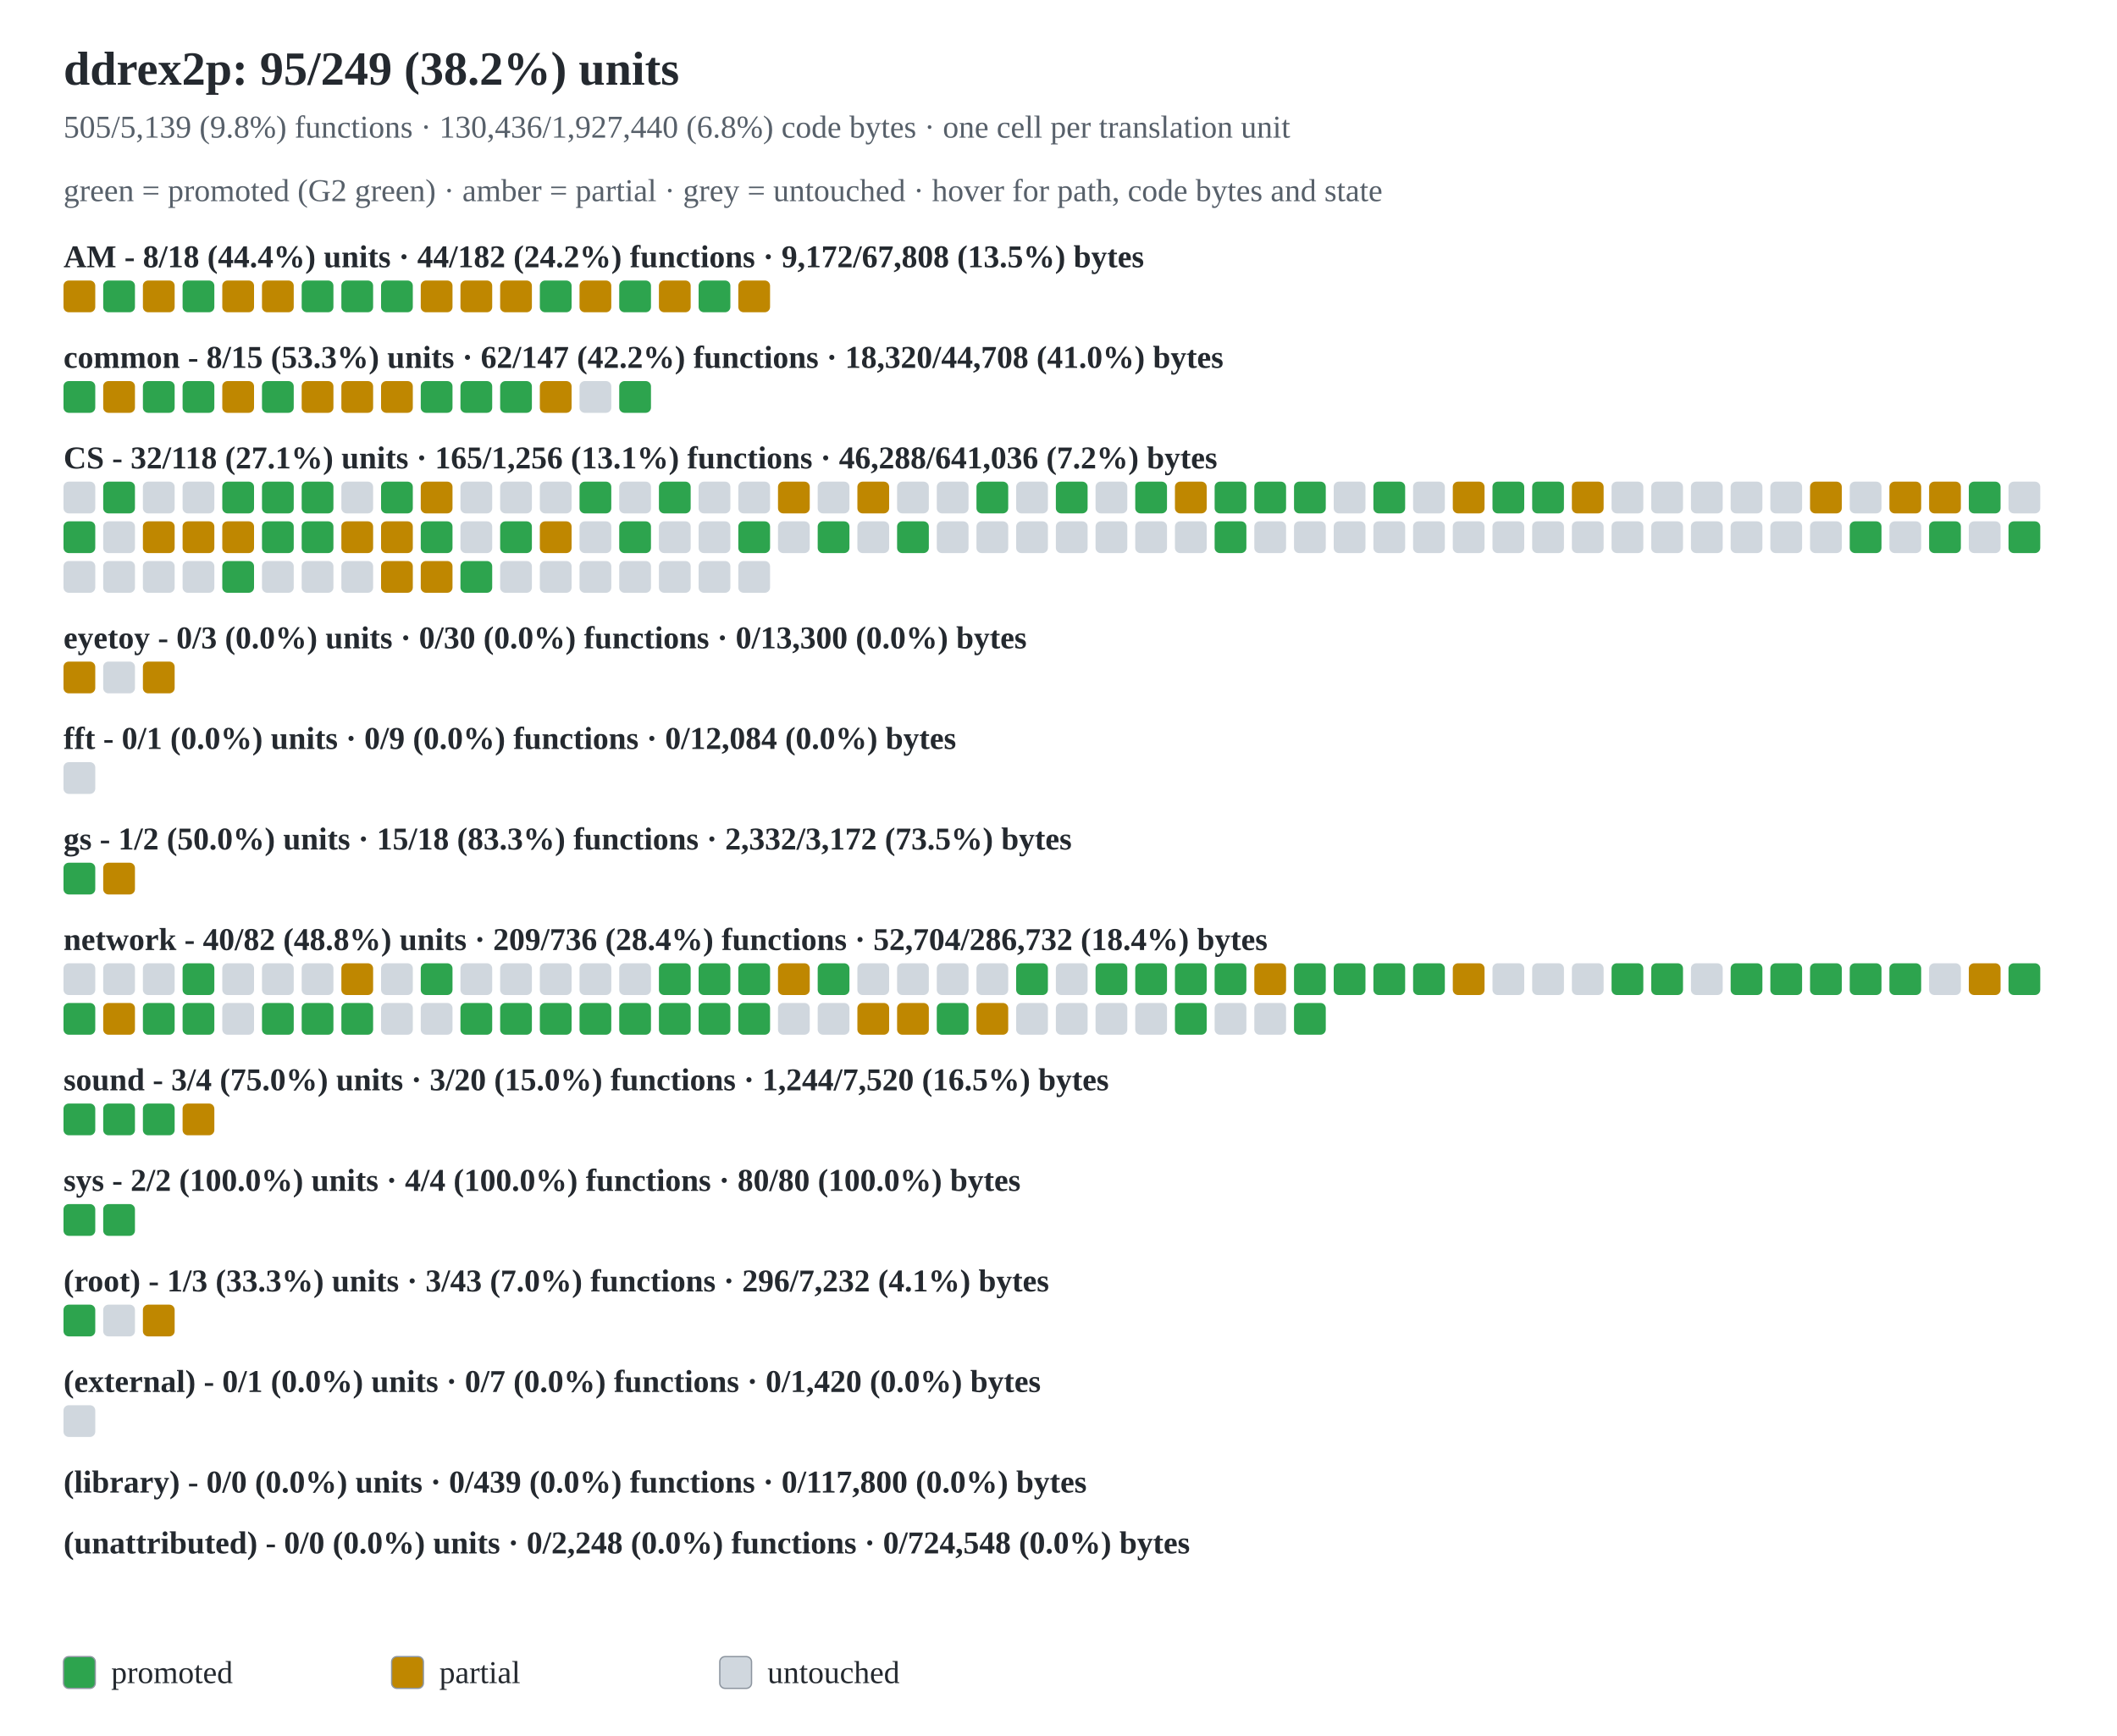
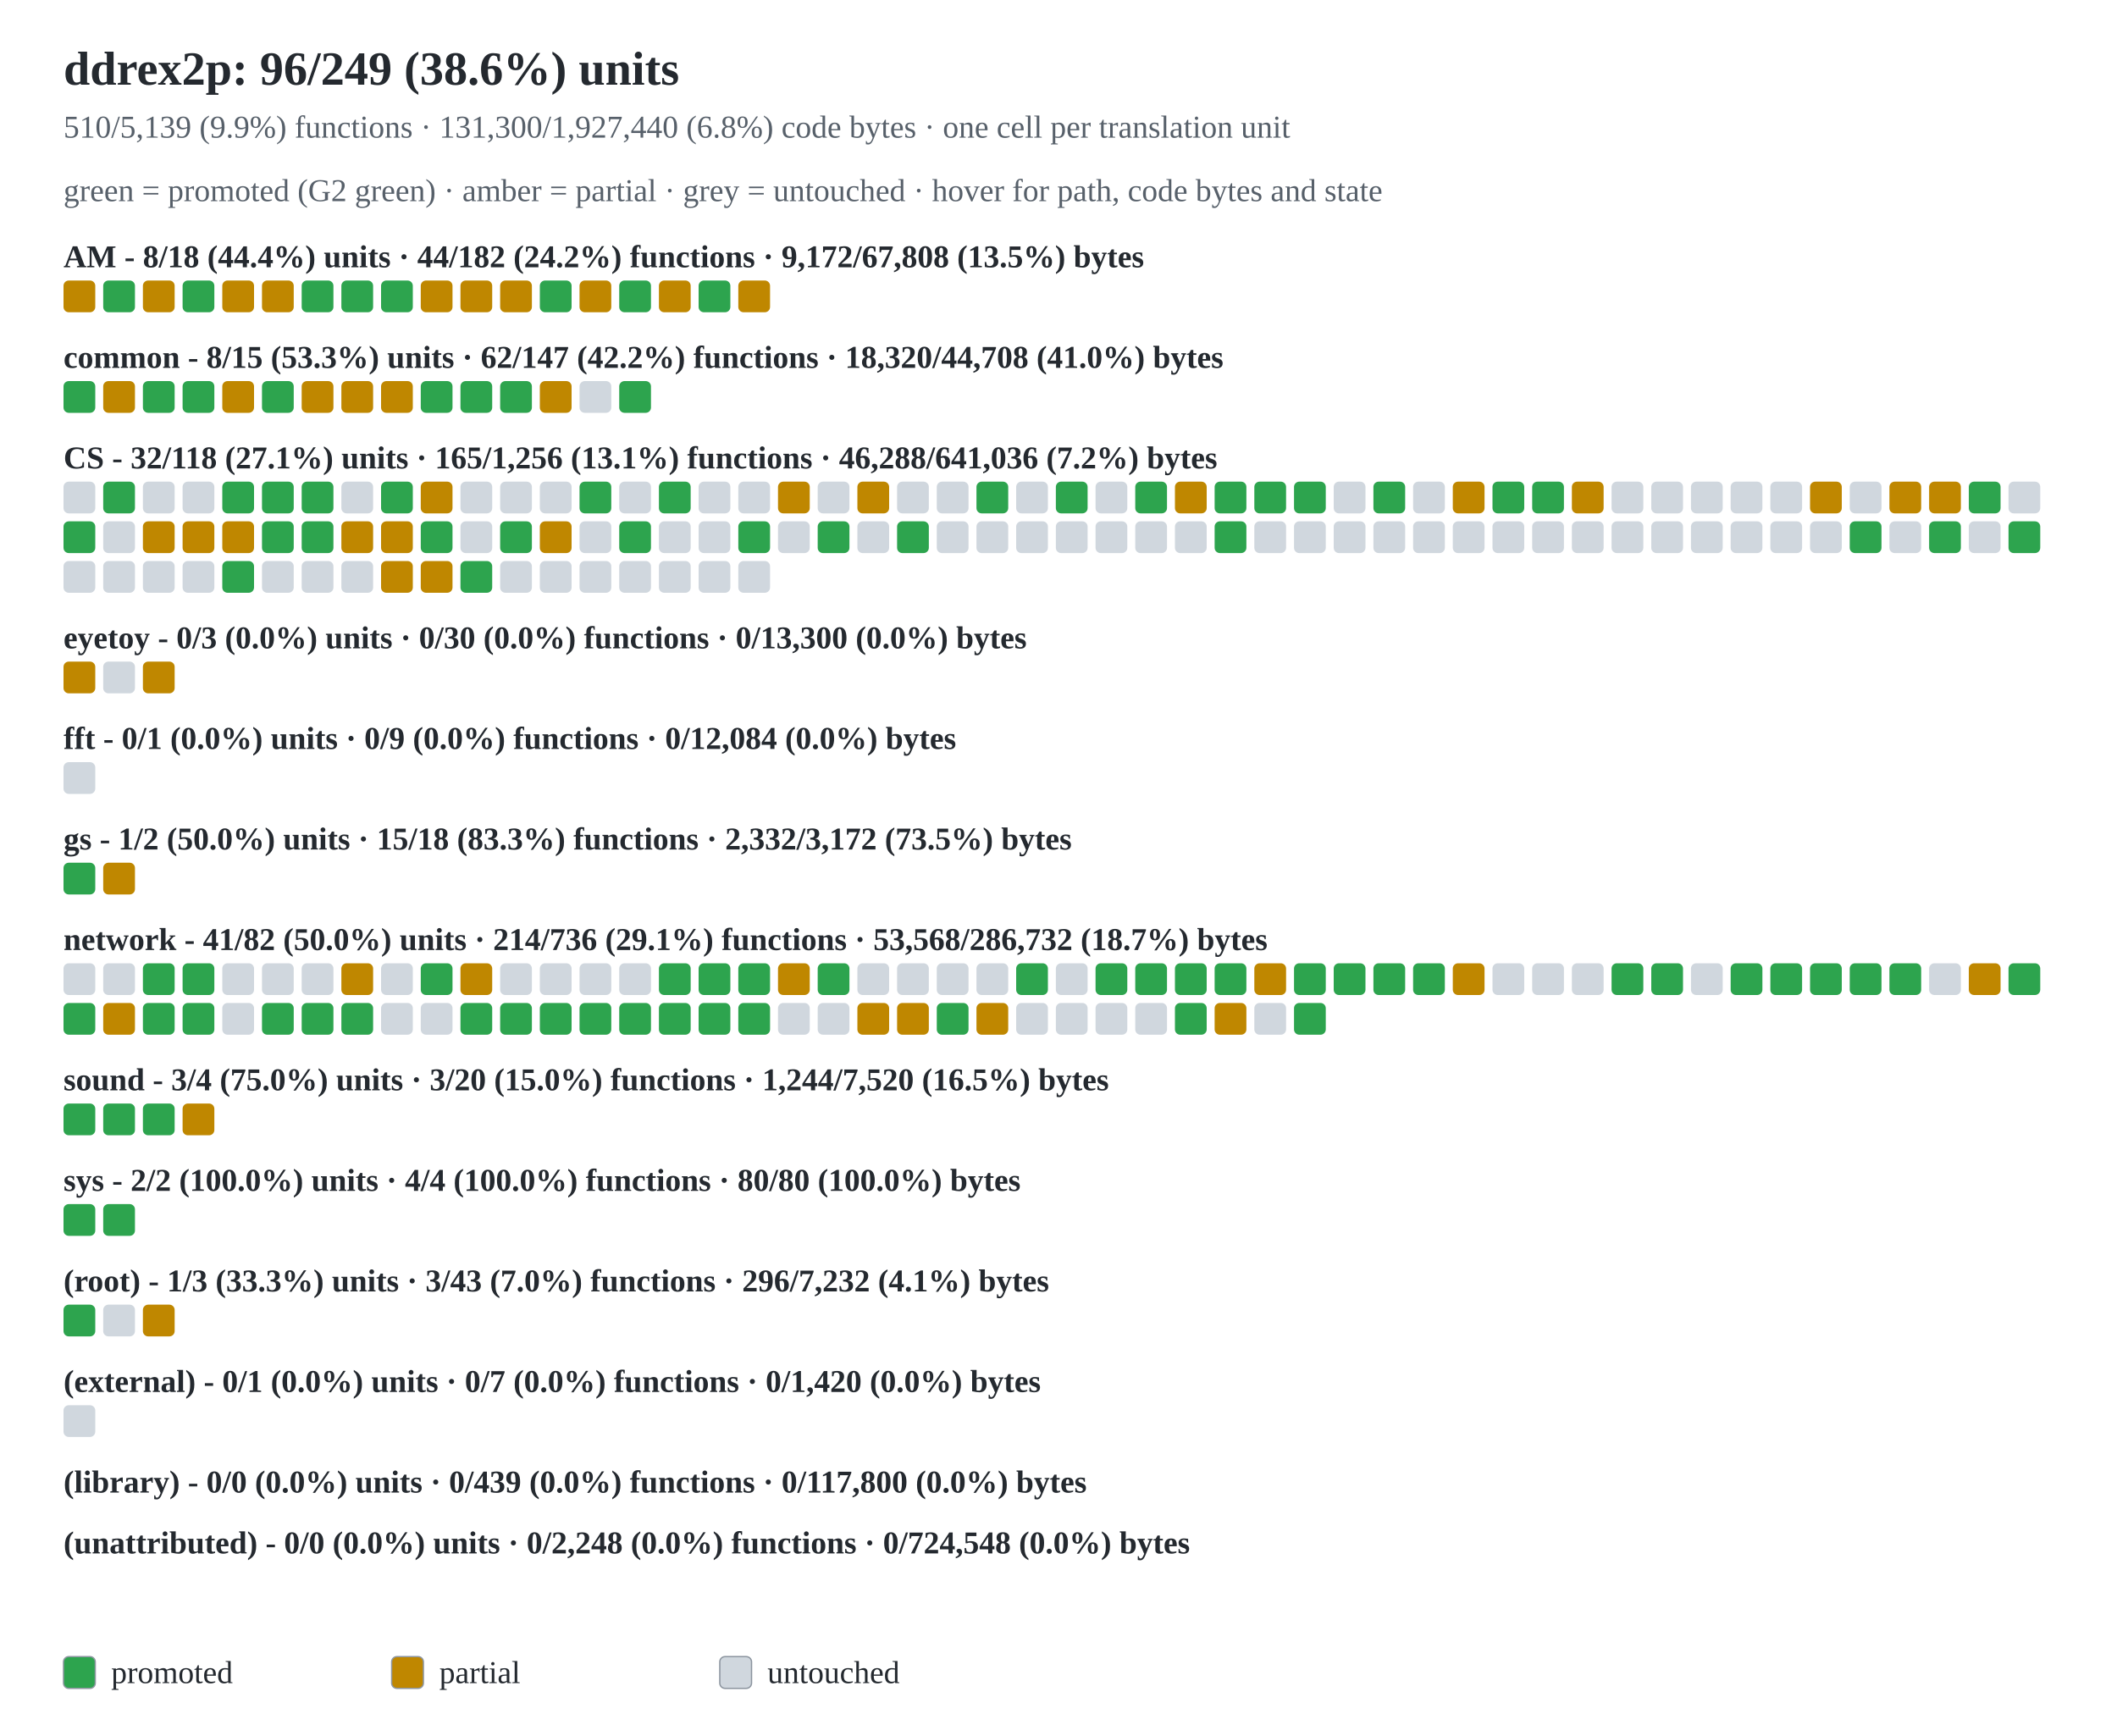
<svg xmlns="http://www.w3.org/2000/svg" width="800" height="656" viewBox="0 0 800 656" role="img" aria-label="ddrex2p translation unit heatmap">
  <rect width="800" height="656" fill="#ffffff" />
-   <text x="24" y="32" font-size="18" font-weight="600" fill="#24292f">ddrex2p: 95/249 (38.2%) units</text>
-   <text x="24" y="52" font-size="12" fill="#57606a">505/5,139 (9.8%) functions · 130,436/1,927,440 (6.8%) code bytes · one cell per translation unit</text>
+   <text x="24" y="32" font-size="18" font-weight="600" fill="#24292f">ddrex2p: 96/249 (38.6%) units</text>
+   <text x="24" y="52" font-size="12" fill="#57606a">510/5,139 (9.9%) functions · 131,300/1,927,440 (6.8%) code bytes · one cell per translation unit</text>
  <text x="24" y="76" font-size="12" fill="#57606a">green = promoted (G2 green) · amber = partial · grey = untouched · hover for path, code bytes and state</text>
  <g class="module" data-module="AM">
    <text x="24" y="101" font-size="12" font-weight="600" fill="#24292f">AM - 8/18 (44.4%) units · 44/182 (24.2%) functions · 9,172/67,808 (13.5%) bytes</text>
    <rect class="cell" data-state="partial" x="24" y="106" width="12" height="12" rx="2" fill="#bf8700" />
    <rect class="cell" data-state="promoted" x="39" y="106" width="12" height="12" rx="2" fill="#2da44e" />
    <rect class="cell" data-state="partial" x="54" y="106" width="12" height="12" rx="2" fill="#bf8700" />
    <rect class="cell" data-state="promoted" x="69" y="106" width="12" height="12" rx="2" fill="#2da44e" />
    <rect class="cell" data-state="partial" x="84" y="106" width="12" height="12" rx="2" fill="#bf8700" />
    <rect class="cell" data-state="partial" x="99" y="106" width="12" height="12" rx="2" fill="#bf8700" />
    <rect class="cell" data-state="promoted" x="114" y="106" width="12" height="12" rx="2" fill="#2da44e" />
    <rect class="cell" data-state="promoted" x="129" y="106" width="12" height="12" rx="2" fill="#2da44e" />
    <rect class="cell" data-state="promoted" x="144" y="106" width="12" height="12" rx="2" fill="#2da44e" />
    <rect class="cell" data-state="partial" x="159" y="106" width="12" height="12" rx="2" fill="#bf8700" />
    <rect class="cell" data-state="partial" x="174" y="106" width="12" height="12" rx="2" fill="#bf8700" />
    <rect class="cell" data-state="partial" x="189" y="106" width="12" height="12" rx="2" fill="#bf8700" />
    <rect class="cell" data-state="promoted" x="204" y="106" width="12" height="12" rx="2" fill="#2da44e" />
    <rect class="cell" data-state="partial" x="219" y="106" width="12" height="12" rx="2" fill="#bf8700" />
    <rect class="cell" data-state="promoted" x="234" y="106" width="12" height="12" rx="2" fill="#2da44e" />
    <rect class="cell" data-state="partial" x="249" y="106" width="12" height="12" rx="2" fill="#bf8700" />
    <rect class="cell" data-state="promoted" x="264" y="106" width="12" height="12" rx="2" fill="#2da44e" />
    <rect class="cell" data-state="partial" x="279" y="106" width="12" height="12" rx="2" fill="#bf8700" />
  </g>
  <g class="module" data-module="common">
    <text x="24" y="139" font-size="12" font-weight="600" fill="#24292f">common - 8/15 (53.3%) units · 62/147 (42.2%) functions · 18,320/44,708 (41.0%) bytes</text>
    <rect class="cell" data-state="promoted" x="24" y="144" width="12" height="12" rx="2" fill="#2da44e" />
    <rect class="cell" data-state="partial" x="39" y="144" width="12" height="12" rx="2" fill="#bf8700" />
    <rect class="cell" data-state="promoted" x="54" y="144" width="12" height="12" rx="2" fill="#2da44e" />
    <rect class="cell" data-state="promoted" x="69" y="144" width="12" height="12" rx="2" fill="#2da44e" />
    <rect class="cell" data-state="partial" x="84" y="144" width="12" height="12" rx="2" fill="#bf8700" />
    <rect class="cell" data-state="promoted" x="99" y="144" width="12" height="12" rx="2" fill="#2da44e" />
    <rect class="cell" data-state="partial" x="114" y="144" width="12" height="12" rx="2" fill="#bf8700" />
    <rect class="cell" data-state="partial" x="129" y="144" width="12" height="12" rx="2" fill="#bf8700" />
    <rect class="cell" data-state="partial" x="144" y="144" width="12" height="12" rx="2" fill="#bf8700" />
    <rect class="cell" data-state="promoted" x="159" y="144" width="12" height="12" rx="2" fill="#2da44e" />
    <rect class="cell" data-state="promoted" x="174" y="144" width="12" height="12" rx="2" fill="#2da44e" />
    <rect class="cell" data-state="promoted" x="189" y="144" width="12" height="12" rx="2" fill="#2da44e" />
    <rect class="cell" data-state="partial" x="204" y="144" width="12" height="12" rx="2" fill="#bf8700" />
    <rect class="cell" data-state="untouched" x="219" y="144" width="12" height="12" rx="2" fill="#d0d7de" />
    <rect class="cell" data-state="promoted" x="234" y="144" width="12" height="12" rx="2" fill="#2da44e" />
  </g>
  <g class="module" data-module="CS">
    <text x="24" y="177" font-size="12" font-weight="600" fill="#24292f">CS - 32/118 (27.1%) units · 165/1,256 (13.1%) functions · 46,288/641,036 (7.2%) bytes</text>
    <rect class="cell" data-state="untouched" x="24" y="182" width="12" height="12" rx="2" fill="#d0d7de" />
    <rect class="cell" data-state="promoted" x="39" y="182" width="12" height="12" rx="2" fill="#2da44e" />
    <rect class="cell" data-state="untouched" x="54" y="182" width="12" height="12" rx="2" fill="#d0d7de" />
    <rect class="cell" data-state="untouched" x="69" y="182" width="12" height="12" rx="2" fill="#d0d7de" />
    <rect class="cell" data-state="promoted" x="84" y="182" width="12" height="12" rx="2" fill="#2da44e" />
    <rect class="cell" data-state="promoted" x="99" y="182" width="12" height="12" rx="2" fill="#2da44e" />
    <rect class="cell" data-state="promoted" x="114" y="182" width="12" height="12" rx="2" fill="#2da44e" />
    <rect class="cell" data-state="untouched" x="129" y="182" width="12" height="12" rx="2" fill="#d0d7de" />
    <rect class="cell" data-state="promoted" x="144" y="182" width="12" height="12" rx="2" fill="#2da44e" />
    <rect class="cell" data-state="partial" x="159" y="182" width="12" height="12" rx="2" fill="#bf8700" />
    <rect class="cell" data-state="untouched" x="174" y="182" width="12" height="12" rx="2" fill="#d0d7de" />
    <rect class="cell" data-state="untouched" x="189" y="182" width="12" height="12" rx="2" fill="#d0d7de" />
    <rect class="cell" data-state="untouched" x="204" y="182" width="12" height="12" rx="2" fill="#d0d7de" />
    <rect class="cell" data-state="promoted" x="219" y="182" width="12" height="12" rx="2" fill="#2da44e" />
    <rect class="cell" data-state="untouched" x="234" y="182" width="12" height="12" rx="2" fill="#d0d7de" />
    <rect class="cell" data-state="promoted" x="249" y="182" width="12" height="12" rx="2" fill="#2da44e" />
    <rect class="cell" data-state="untouched" x="264" y="182" width="12" height="12" rx="2" fill="#d0d7de" />
    <rect class="cell" data-state="untouched" x="279" y="182" width="12" height="12" rx="2" fill="#d0d7de" />
    <rect class="cell" data-state="partial" x="294" y="182" width="12" height="12" rx="2" fill="#bf8700" />
    <rect class="cell" data-state="untouched" x="309" y="182" width="12" height="12" rx="2" fill="#d0d7de" />
    <rect class="cell" data-state="partial" x="324" y="182" width="12" height="12" rx="2" fill="#bf8700" />
    <rect class="cell" data-state="untouched" x="339" y="182" width="12" height="12" rx="2" fill="#d0d7de" />
    <rect class="cell" data-state="untouched" x="354" y="182" width="12" height="12" rx="2" fill="#d0d7de" />
    <rect class="cell" data-state="promoted" x="369" y="182" width="12" height="12" rx="2" fill="#2da44e" />
    <rect class="cell" data-state="untouched" x="384" y="182" width="12" height="12" rx="2" fill="#d0d7de" />
    <rect class="cell" data-state="promoted" x="399" y="182" width="12" height="12" rx="2" fill="#2da44e" />
    <rect class="cell" data-state="untouched" x="414" y="182" width="12" height="12" rx="2" fill="#d0d7de" />
    <rect class="cell" data-state="promoted" x="429" y="182" width="12" height="12" rx="2" fill="#2da44e" />
    <rect class="cell" data-state="partial" x="444" y="182" width="12" height="12" rx="2" fill="#bf8700" />
    <rect class="cell" data-state="promoted" x="459" y="182" width="12" height="12" rx="2" fill="#2da44e" />
    <rect class="cell" data-state="promoted" x="474" y="182" width="12" height="12" rx="2" fill="#2da44e" />
    <rect class="cell" data-state="promoted" x="489" y="182" width="12" height="12" rx="2" fill="#2da44e" />
    <rect class="cell" data-state="untouched" x="504" y="182" width="12" height="12" rx="2" fill="#d0d7de" />
    <rect class="cell" data-state="promoted" x="519" y="182" width="12" height="12" rx="2" fill="#2da44e" />
    <rect class="cell" data-state="untouched" x="534" y="182" width="12" height="12" rx="2" fill="#d0d7de" />
    <rect class="cell" data-state="partial" x="549" y="182" width="12" height="12" rx="2" fill="#bf8700" />
    <rect class="cell" data-state="promoted" x="564" y="182" width="12" height="12" rx="2" fill="#2da44e" />
    <rect class="cell" data-state="promoted" x="579" y="182" width="12" height="12" rx="2" fill="#2da44e" />
    <rect class="cell" data-state="partial" x="594" y="182" width="12" height="12" rx="2" fill="#bf8700" />
    <rect class="cell" data-state="untouched" x="609" y="182" width="12" height="12" rx="2" fill="#d0d7de" />
    <rect class="cell" data-state="untouched" x="624" y="182" width="12" height="12" rx="2" fill="#d0d7de" />
    <rect class="cell" data-state="untouched" x="639" y="182" width="12" height="12" rx="2" fill="#d0d7de" />
    <rect class="cell" data-state="untouched" x="654" y="182" width="12" height="12" rx="2" fill="#d0d7de" />
    <rect class="cell" data-state="untouched" x="669" y="182" width="12" height="12" rx="2" fill="#d0d7de" />
    <rect class="cell" data-state="partial" x="684" y="182" width="12" height="12" rx="2" fill="#bf8700" />
    <rect class="cell" data-state="untouched" x="699" y="182" width="12" height="12" rx="2" fill="#d0d7de" />
    <rect class="cell" data-state="partial" x="714" y="182" width="12" height="12" rx="2" fill="#bf8700" />
    <rect class="cell" data-state="partial" x="729" y="182" width="12" height="12" rx="2" fill="#bf8700" />
    <rect class="cell" data-state="promoted" x="744" y="182" width="12" height="12" rx="2" fill="#2da44e" />
    <rect class="cell" data-state="untouched" x="759" y="182" width="12" height="12" rx="2" fill="#d0d7de" />
    <rect class="cell" data-state="promoted" x="24" y="197" width="12" height="12" rx="2" fill="#2da44e" />
    <rect class="cell" data-state="untouched" x="39" y="197" width="12" height="12" rx="2" fill="#d0d7de" />
    <rect class="cell" data-state="partial" x="54" y="197" width="12" height="12" rx="2" fill="#bf8700" />
    <rect class="cell" data-state="partial" x="69" y="197" width="12" height="12" rx="2" fill="#bf8700" />
    <rect class="cell" data-state="partial" x="84" y="197" width="12" height="12" rx="2" fill="#bf8700" />
    <rect class="cell" data-state="promoted" x="99" y="197" width="12" height="12" rx="2" fill="#2da44e" />
    <rect class="cell" data-state="promoted" x="114" y="197" width="12" height="12" rx="2" fill="#2da44e" />
    <rect class="cell" data-state="partial" x="129" y="197" width="12" height="12" rx="2" fill="#bf8700" />
    <rect class="cell" data-state="partial" x="144" y="197" width="12" height="12" rx="2" fill="#bf8700" />
    <rect class="cell" data-state="promoted" x="159" y="197" width="12" height="12" rx="2" fill="#2da44e" />
    <rect class="cell" data-state="untouched" x="174" y="197" width="12" height="12" rx="2" fill="#d0d7de" />
    <rect class="cell" data-state="promoted" x="189" y="197" width="12" height="12" rx="2" fill="#2da44e" />
    <rect class="cell" data-state="partial" x="204" y="197" width="12" height="12" rx="2" fill="#bf8700" />
    <rect class="cell" data-state="untouched" x="219" y="197" width="12" height="12" rx="2" fill="#d0d7de" />
    <rect class="cell" data-state="promoted" x="234" y="197" width="12" height="12" rx="2" fill="#2da44e" />
    <rect class="cell" data-state="untouched" x="249" y="197" width="12" height="12" rx="2" fill="#d0d7de" />
    <rect class="cell" data-state="untouched" x="264" y="197" width="12" height="12" rx="2" fill="#d0d7de" />
    <rect class="cell" data-state="promoted" x="279" y="197" width="12" height="12" rx="2" fill="#2da44e" />
    <rect class="cell" data-state="untouched" x="294" y="197" width="12" height="12" rx="2" fill="#d0d7de" />
    <rect class="cell" data-state="promoted" x="309" y="197" width="12" height="12" rx="2" fill="#2da44e" />
    <rect class="cell" data-state="untouched" x="324" y="197" width="12" height="12" rx="2" fill="#d0d7de" />
    <rect class="cell" data-state="promoted" x="339" y="197" width="12" height="12" rx="2" fill="#2da44e" />
    <rect class="cell" data-state="untouched" x="354" y="197" width="12" height="12" rx="2" fill="#d0d7de" />
    <rect class="cell" data-state="untouched" x="369" y="197" width="12" height="12" rx="2" fill="#d0d7de" />
    <rect class="cell" data-state="untouched" x="384" y="197" width="12" height="12" rx="2" fill="#d0d7de" />
    <rect class="cell" data-state="untouched" x="399" y="197" width="12" height="12" rx="2" fill="#d0d7de" />
    <rect class="cell" data-state="untouched" x="414" y="197" width="12" height="12" rx="2" fill="#d0d7de" />
    <rect class="cell" data-state="untouched" x="429" y="197" width="12" height="12" rx="2" fill="#d0d7de" />
    <rect class="cell" data-state="untouched" x="444" y="197" width="12" height="12" rx="2" fill="#d0d7de" />
    <rect class="cell" data-state="promoted" x="459" y="197" width="12" height="12" rx="2" fill="#2da44e" />
    <rect class="cell" data-state="untouched" x="474" y="197" width="12" height="12" rx="2" fill="#d0d7de" />
    <rect class="cell" data-state="untouched" x="489" y="197" width="12" height="12" rx="2" fill="#d0d7de" />
    <rect class="cell" data-state="untouched" x="504" y="197" width="12" height="12" rx="2" fill="#d0d7de" />
    <rect class="cell" data-state="untouched" x="519" y="197" width="12" height="12" rx="2" fill="#d0d7de" />
    <rect class="cell" data-state="untouched" x="534" y="197" width="12" height="12" rx="2" fill="#d0d7de" />
    <rect class="cell" data-state="untouched" x="549" y="197" width="12" height="12" rx="2" fill="#d0d7de" />
    <rect class="cell" data-state="untouched" x="564" y="197" width="12" height="12" rx="2" fill="#d0d7de" />
    <rect class="cell" data-state="untouched" x="579" y="197" width="12" height="12" rx="2" fill="#d0d7de" />
    <rect class="cell" data-state="untouched" x="594" y="197" width="12" height="12" rx="2" fill="#d0d7de" />
    <rect class="cell" data-state="untouched" x="609" y="197" width="12" height="12" rx="2" fill="#d0d7de" />
    <rect class="cell" data-state="untouched" x="624" y="197" width="12" height="12" rx="2" fill="#d0d7de" />
    <rect class="cell" data-state="untouched" x="639" y="197" width="12" height="12" rx="2" fill="#d0d7de" />
    <rect class="cell" data-state="untouched" x="654" y="197" width="12" height="12" rx="2" fill="#d0d7de" />
    <rect class="cell" data-state="untouched" x="669" y="197" width="12" height="12" rx="2" fill="#d0d7de" />
    <rect class="cell" data-state="untouched" x="684" y="197" width="12" height="12" rx="2" fill="#d0d7de" />
    <rect class="cell" data-state="promoted" x="699" y="197" width="12" height="12" rx="2" fill="#2da44e" />
    <rect class="cell" data-state="untouched" x="714" y="197" width="12" height="12" rx="2" fill="#d0d7de" />
    <rect class="cell" data-state="promoted" x="729" y="197" width="12" height="12" rx="2" fill="#2da44e" />
    <rect class="cell" data-state="untouched" x="744" y="197" width="12" height="12" rx="2" fill="#d0d7de" />
    <rect class="cell" data-state="promoted" x="759" y="197" width="12" height="12" rx="2" fill="#2da44e" />
    <rect class="cell" data-state="untouched" x="24" y="212" width="12" height="12" rx="2" fill="#d0d7de" />
    <rect class="cell" data-state="untouched" x="39" y="212" width="12" height="12" rx="2" fill="#d0d7de" />
    <rect class="cell" data-state="untouched" x="54" y="212" width="12" height="12" rx="2" fill="#d0d7de" />
    <rect class="cell" data-state="untouched" x="69" y="212" width="12" height="12" rx="2" fill="#d0d7de" />
    <rect class="cell" data-state="promoted" x="84" y="212" width="12" height="12" rx="2" fill="#2da44e" />
    <rect class="cell" data-state="untouched" x="99" y="212" width="12" height="12" rx="2" fill="#d0d7de" />
    <rect class="cell" data-state="untouched" x="114" y="212" width="12" height="12" rx="2" fill="#d0d7de" />
    <rect class="cell" data-state="untouched" x="129" y="212" width="12" height="12" rx="2" fill="#d0d7de" />
    <rect class="cell" data-state="partial" x="144" y="212" width="12" height="12" rx="2" fill="#bf8700" />
    <rect class="cell" data-state="partial" x="159" y="212" width="12" height="12" rx="2" fill="#bf8700" />
    <rect class="cell" data-state="promoted" x="174" y="212" width="12" height="12" rx="2" fill="#2da44e" />
    <rect class="cell" data-state="untouched" x="189" y="212" width="12" height="12" rx="2" fill="#d0d7de" />
    <rect class="cell" data-state="untouched" x="204" y="212" width="12" height="12" rx="2" fill="#d0d7de" />
    <rect class="cell" data-state="untouched" x="219" y="212" width="12" height="12" rx="2" fill="#d0d7de" />
    <rect class="cell" data-state="untouched" x="234" y="212" width="12" height="12" rx="2" fill="#d0d7de" />
    <rect class="cell" data-state="untouched" x="249" y="212" width="12" height="12" rx="2" fill="#d0d7de" />
    <rect class="cell" data-state="untouched" x="264" y="212" width="12" height="12" rx="2" fill="#d0d7de" />
    <rect class="cell" data-state="untouched" x="279" y="212" width="12" height="12" rx="2" fill="#d0d7de" />
  </g>
  <g class="module" data-module="eyetoy">
    <text x="24" y="245" font-size="12" font-weight="600" fill="#24292f">eyetoy - 0/3 (0.0%) units · 0/30 (0.0%) functions · 0/13,300 (0.0%) bytes</text>
    <rect class="cell" data-state="partial" x="24" y="250" width="12" height="12" rx="2" fill="#bf8700" />
    <rect class="cell" data-state="untouched" x="39" y="250" width="12" height="12" rx="2" fill="#d0d7de" />
    <rect class="cell" data-state="partial" x="54" y="250" width="12" height="12" rx="2" fill="#bf8700" />
  </g>
  <g class="module" data-module="fft">
    <text x="24" y="283" font-size="12" font-weight="600" fill="#24292f">fft - 0/1 (0.0%) units · 0/9 (0.0%) functions · 0/12,084 (0.0%) bytes</text>
    <rect class="cell" data-state="untouched" x="24" y="288" width="12" height="12" rx="2" fill="#d0d7de" />
  </g>
  <g class="module" data-module="gs">
    <text x="24" y="321" font-size="12" font-weight="600" fill="#24292f">gs - 1/2 (50.0%) units · 15/18 (83.3%) functions · 2,332/3,172 (73.5%) bytes</text>
    <rect class="cell" data-state="promoted" x="24" y="326" width="12" height="12" rx="2" fill="#2da44e" />
    <rect class="cell" data-state="partial" x="39" y="326" width="12" height="12" rx="2" fill="#bf8700" />
  </g>
  <g class="module" data-module="network">
-     <text x="24" y="359" font-size="12" font-weight="600" fill="#24292f">network - 40/82 (48.8%) units · 209/736 (28.4%) functions · 52,704/286,732 (18.4%) bytes</text>
+     <text x="24" y="359" font-size="12" font-weight="600" fill="#24292f">network - 41/82 (50.0%) units · 214/736 (29.1%) functions · 53,568/286,732 (18.7%) bytes</text>
    <rect class="cell" data-state="untouched" x="24" y="364" width="12" height="12" rx="2" fill="#d0d7de" />
    <rect class="cell" data-state="untouched" x="39" y="364" width="12" height="12" rx="2" fill="#d0d7de" />
-     <rect class="cell" data-state="untouched" x="54" y="364" width="12" height="12" rx="2" fill="#d0d7de" />
+     <rect class="cell" data-state="promoted" x="54" y="364" width="12" height="12" rx="2" fill="#2da44e" />
    <rect class="cell" data-state="promoted" x="69" y="364" width="12" height="12" rx="2" fill="#2da44e" />
    <rect class="cell" data-state="untouched" x="84" y="364" width="12" height="12" rx="2" fill="#d0d7de" />
    <rect class="cell" data-state="untouched" x="99" y="364" width="12" height="12" rx="2" fill="#d0d7de" />
    <rect class="cell" data-state="untouched" x="114" y="364" width="12" height="12" rx="2" fill="#d0d7de" />
    <rect class="cell" data-state="partial" x="129" y="364" width="12" height="12" rx="2" fill="#bf8700" />
    <rect class="cell" data-state="untouched" x="144" y="364" width="12" height="12" rx="2" fill="#d0d7de" />
    <rect class="cell" data-state="promoted" x="159" y="364" width="12" height="12" rx="2" fill="#2da44e" />
-     <rect class="cell" data-state="untouched" x="174" y="364" width="12" height="12" rx="2" fill="#d0d7de" />
+     <rect class="cell" data-state="partial" x="174" y="364" width="12" height="12" rx="2" fill="#bf8700" />
    <rect class="cell" data-state="untouched" x="189" y="364" width="12" height="12" rx="2" fill="#d0d7de" />
    <rect class="cell" data-state="untouched" x="204" y="364" width="12" height="12" rx="2" fill="#d0d7de" />
    <rect class="cell" data-state="untouched" x="219" y="364" width="12" height="12" rx="2" fill="#d0d7de" />
    <rect class="cell" data-state="untouched" x="234" y="364" width="12" height="12" rx="2" fill="#d0d7de" />
    <rect class="cell" data-state="promoted" x="249" y="364" width="12" height="12" rx="2" fill="#2da44e" />
    <rect class="cell" data-state="promoted" x="264" y="364" width="12" height="12" rx="2" fill="#2da44e" />
    <rect class="cell" data-state="promoted" x="279" y="364" width="12" height="12" rx="2" fill="#2da44e" />
    <rect class="cell" data-state="partial" x="294" y="364" width="12" height="12" rx="2" fill="#bf8700" />
    <rect class="cell" data-state="promoted" x="309" y="364" width="12" height="12" rx="2" fill="#2da44e" />
    <rect class="cell" data-state="untouched" x="324" y="364" width="12" height="12" rx="2" fill="#d0d7de" />
    <rect class="cell" data-state="untouched" x="339" y="364" width="12" height="12" rx="2" fill="#d0d7de" />
    <rect class="cell" data-state="untouched" x="354" y="364" width="12" height="12" rx="2" fill="#d0d7de" />
    <rect class="cell" data-state="untouched" x="369" y="364" width="12" height="12" rx="2" fill="#d0d7de" />
    <rect class="cell" data-state="promoted" x="384" y="364" width="12" height="12" rx="2" fill="#2da44e" />
    <rect class="cell" data-state="untouched" x="399" y="364" width="12" height="12" rx="2" fill="#d0d7de" />
    <rect class="cell" data-state="promoted" x="414" y="364" width="12" height="12" rx="2" fill="#2da44e" />
    <rect class="cell" data-state="promoted" x="429" y="364" width="12" height="12" rx="2" fill="#2da44e" />
    <rect class="cell" data-state="promoted" x="444" y="364" width="12" height="12" rx="2" fill="#2da44e" />
    <rect class="cell" data-state="promoted" x="459" y="364" width="12" height="12" rx="2" fill="#2da44e" />
    <rect class="cell" data-state="partial" x="474" y="364" width="12" height="12" rx="2" fill="#bf8700" />
    <rect class="cell" data-state="promoted" x="489" y="364" width="12" height="12" rx="2" fill="#2da44e" />
    <rect class="cell" data-state="promoted" x="504" y="364" width="12" height="12" rx="2" fill="#2da44e" />
    <rect class="cell" data-state="promoted" x="519" y="364" width="12" height="12" rx="2" fill="#2da44e" />
    <rect class="cell" data-state="promoted" x="534" y="364" width="12" height="12" rx="2" fill="#2da44e" />
    <rect class="cell" data-state="partial" x="549" y="364" width="12" height="12" rx="2" fill="#bf8700" />
    <rect class="cell" data-state="untouched" x="564" y="364" width="12" height="12" rx="2" fill="#d0d7de" />
    <rect class="cell" data-state="untouched" x="579" y="364" width="12" height="12" rx="2" fill="#d0d7de" />
    <rect class="cell" data-state="untouched" x="594" y="364" width="12" height="12" rx="2" fill="#d0d7de" />
    <rect class="cell" data-state="promoted" x="609" y="364" width="12" height="12" rx="2" fill="#2da44e" />
    <rect class="cell" data-state="promoted" x="624" y="364" width="12" height="12" rx="2" fill="#2da44e" />
    <rect class="cell" data-state="untouched" x="639" y="364" width="12" height="12" rx="2" fill="#d0d7de" />
    <rect class="cell" data-state="promoted" x="654" y="364" width="12" height="12" rx="2" fill="#2da44e" />
    <rect class="cell" data-state="promoted" x="669" y="364" width="12" height="12" rx="2" fill="#2da44e" />
    <rect class="cell" data-state="promoted" x="684" y="364" width="12" height="12" rx="2" fill="#2da44e" />
    <rect class="cell" data-state="promoted" x="699" y="364" width="12" height="12" rx="2" fill="#2da44e" />
    <rect class="cell" data-state="promoted" x="714" y="364" width="12" height="12" rx="2" fill="#2da44e" />
    <rect class="cell" data-state="untouched" x="729" y="364" width="12" height="12" rx="2" fill="#d0d7de" />
    <rect class="cell" data-state="partial" x="744" y="364" width="12" height="12" rx="2" fill="#bf8700" />
    <rect class="cell" data-state="promoted" x="759" y="364" width="12" height="12" rx="2" fill="#2da44e" />
    <rect class="cell" data-state="promoted" x="24" y="379" width="12" height="12" rx="2" fill="#2da44e" />
    <rect class="cell" data-state="partial" x="39" y="379" width="12" height="12" rx="2" fill="#bf8700" />
    <rect class="cell" data-state="promoted" x="54" y="379" width="12" height="12" rx="2" fill="#2da44e" />
    <rect class="cell" data-state="promoted" x="69" y="379" width="12" height="12" rx="2" fill="#2da44e" />
    <rect class="cell" data-state="untouched" x="84" y="379" width="12" height="12" rx="2" fill="#d0d7de" />
    <rect class="cell" data-state="promoted" x="99" y="379" width="12" height="12" rx="2" fill="#2da44e" />
    <rect class="cell" data-state="promoted" x="114" y="379" width="12" height="12" rx="2" fill="#2da44e" />
    <rect class="cell" data-state="promoted" x="129" y="379" width="12" height="12" rx="2" fill="#2da44e" />
    <rect class="cell" data-state="untouched" x="144" y="379" width="12" height="12" rx="2" fill="#d0d7de" />
    <rect class="cell" data-state="untouched" x="159" y="379" width="12" height="12" rx="2" fill="#d0d7de" />
    <rect class="cell" data-state="promoted" x="174" y="379" width="12" height="12" rx="2" fill="#2da44e" />
    <rect class="cell" data-state="promoted" x="189" y="379" width="12" height="12" rx="2" fill="#2da44e" />
    <rect class="cell" data-state="promoted" x="204" y="379" width="12" height="12" rx="2" fill="#2da44e" />
    <rect class="cell" data-state="promoted" x="219" y="379" width="12" height="12" rx="2" fill="#2da44e" />
    <rect class="cell" data-state="promoted" x="234" y="379" width="12" height="12" rx="2" fill="#2da44e" />
    <rect class="cell" data-state="promoted" x="249" y="379" width="12" height="12" rx="2" fill="#2da44e" />
    <rect class="cell" data-state="promoted" x="264" y="379" width="12" height="12" rx="2" fill="#2da44e" />
    <rect class="cell" data-state="promoted" x="279" y="379" width="12" height="12" rx="2" fill="#2da44e" />
    <rect class="cell" data-state="untouched" x="294" y="379" width="12" height="12" rx="2" fill="#d0d7de" />
    <rect class="cell" data-state="untouched" x="309" y="379" width="12" height="12" rx="2" fill="#d0d7de" />
    <rect class="cell" data-state="partial" x="324" y="379" width="12" height="12" rx="2" fill="#bf8700" />
    <rect class="cell" data-state="partial" x="339" y="379" width="12" height="12" rx="2" fill="#bf8700" />
    <rect class="cell" data-state="promoted" x="354" y="379" width="12" height="12" rx="2" fill="#2da44e" />
    <rect class="cell" data-state="partial" x="369" y="379" width="12" height="12" rx="2" fill="#bf8700" />
    <rect class="cell" data-state="untouched" x="384" y="379" width="12" height="12" rx="2" fill="#d0d7de" />
    <rect class="cell" data-state="untouched" x="399" y="379" width="12" height="12" rx="2" fill="#d0d7de" />
    <rect class="cell" data-state="untouched" x="414" y="379" width="12" height="12" rx="2" fill="#d0d7de" />
    <rect class="cell" data-state="untouched" x="429" y="379" width="12" height="12" rx="2" fill="#d0d7de" />
    <rect class="cell" data-state="promoted" x="444" y="379" width="12" height="12" rx="2" fill="#2da44e" />
-     <rect class="cell" data-state="untouched" x="459" y="379" width="12" height="12" rx="2" fill="#d0d7de" />
+     <rect class="cell" data-state="partial" x="459" y="379" width="12" height="12" rx="2" fill="#bf8700" />
    <rect class="cell" data-state="untouched" x="474" y="379" width="12" height="12" rx="2" fill="#d0d7de" />
    <rect class="cell" data-state="promoted" x="489" y="379" width="12" height="12" rx="2" fill="#2da44e" />
  </g>
  <g class="module" data-module="sound">
    <text x="24" y="412" font-size="12" font-weight="600" fill="#24292f">sound - 3/4 (75.0%) units · 3/20 (15.0%) functions · 1,244/7,520 (16.5%) bytes</text>
    <rect class="cell" data-state="promoted" x="24" y="417" width="12" height="12" rx="2" fill="#2da44e" />
    <rect class="cell" data-state="promoted" x="39" y="417" width="12" height="12" rx="2" fill="#2da44e" />
    <rect class="cell" data-state="promoted" x="54" y="417" width="12" height="12" rx="2" fill="#2da44e" />
    <rect class="cell" data-state="partial" x="69" y="417" width="12" height="12" rx="2" fill="#bf8700" />
  </g>
  <g class="module" data-module="sys">
    <text x="24" y="450" font-size="12" font-weight="600" fill="#24292f">sys - 2/2 (100.0%) units · 4/4 (100.0%) functions · 80/80 (100.0%) bytes</text>
    <rect class="cell" data-state="promoted" x="24" y="455" width="12" height="12" rx="2" fill="#2da44e" />
    <rect class="cell" data-state="promoted" x="39" y="455" width="12" height="12" rx="2" fill="#2da44e" />
  </g>
  <g class="module" data-module="(root)">
    <text x="24" y="488" font-size="12" font-weight="600" fill="#24292f">(root) - 1/3 (33.3%) units · 3/43 (7.0%) functions · 296/7,232 (4.1%) bytes</text>
    <rect class="cell" data-state="promoted" x="24" y="493" width="12" height="12" rx="2" fill="#2da44e" />
    <rect class="cell" data-state="untouched" x="39" y="493" width="12" height="12" rx="2" fill="#d0d7de" />
    <rect class="cell" data-state="partial" x="54" y="493" width="12" height="12" rx="2" fill="#bf8700" />
  </g>
  <g class="module" data-module="(external)">
    <text x="24" y="526" font-size="12" font-weight="600" fill="#24292f">(external) - 0/1 (0.0%) units · 0/7 (0.0%) functions · 0/1,420 (0.0%) bytes</text>
    <rect class="cell" data-state="untouched" x="24" y="531" width="12" height="12" rx="2" fill="#d0d7de" />
  </g>
  <g class="module" data-module="(library)">
    <text x="24" y="564" font-size="12" font-weight="600" fill="#24292f">(library) - 0/0 (0.0%) units · 0/439 (0.0%) functions · 0/117,800 (0.0%) bytes</text>
  </g>
  <g class="module" data-module="(unattributed)">
    <text x="24" y="587" font-size="12" font-weight="600" fill="#24292f">(unattributed) - 0/0 (0.0%) units · 0/2,248 (0.0%) functions · 0/724,548 (0.0%) bytes</text>
  </g>
  <g transform="translate(0 626)" class="legend">
    <rect x="24" y="0" width="12" height="12" rx="2" fill="#2da44e" stroke="#8c959f" stroke-width="0.5" />
    <text x="42" y="10" font-size="12" fill="#24292f">promoted</text>
    <rect x="148" y="0" width="12" height="12" rx="2" fill="#bf8700" stroke="#8c959f" stroke-width="0.5" />
    <text x="166" y="10" font-size="12" fill="#24292f">partial</text>
    <rect x="272" y="0" width="12" height="12" rx="2" fill="#d0d7de" stroke="#8c959f" stroke-width="0.5" />
    <text x="290" y="10" font-size="12" fill="#24292f">untouched</text>
  </g>
</svg>
